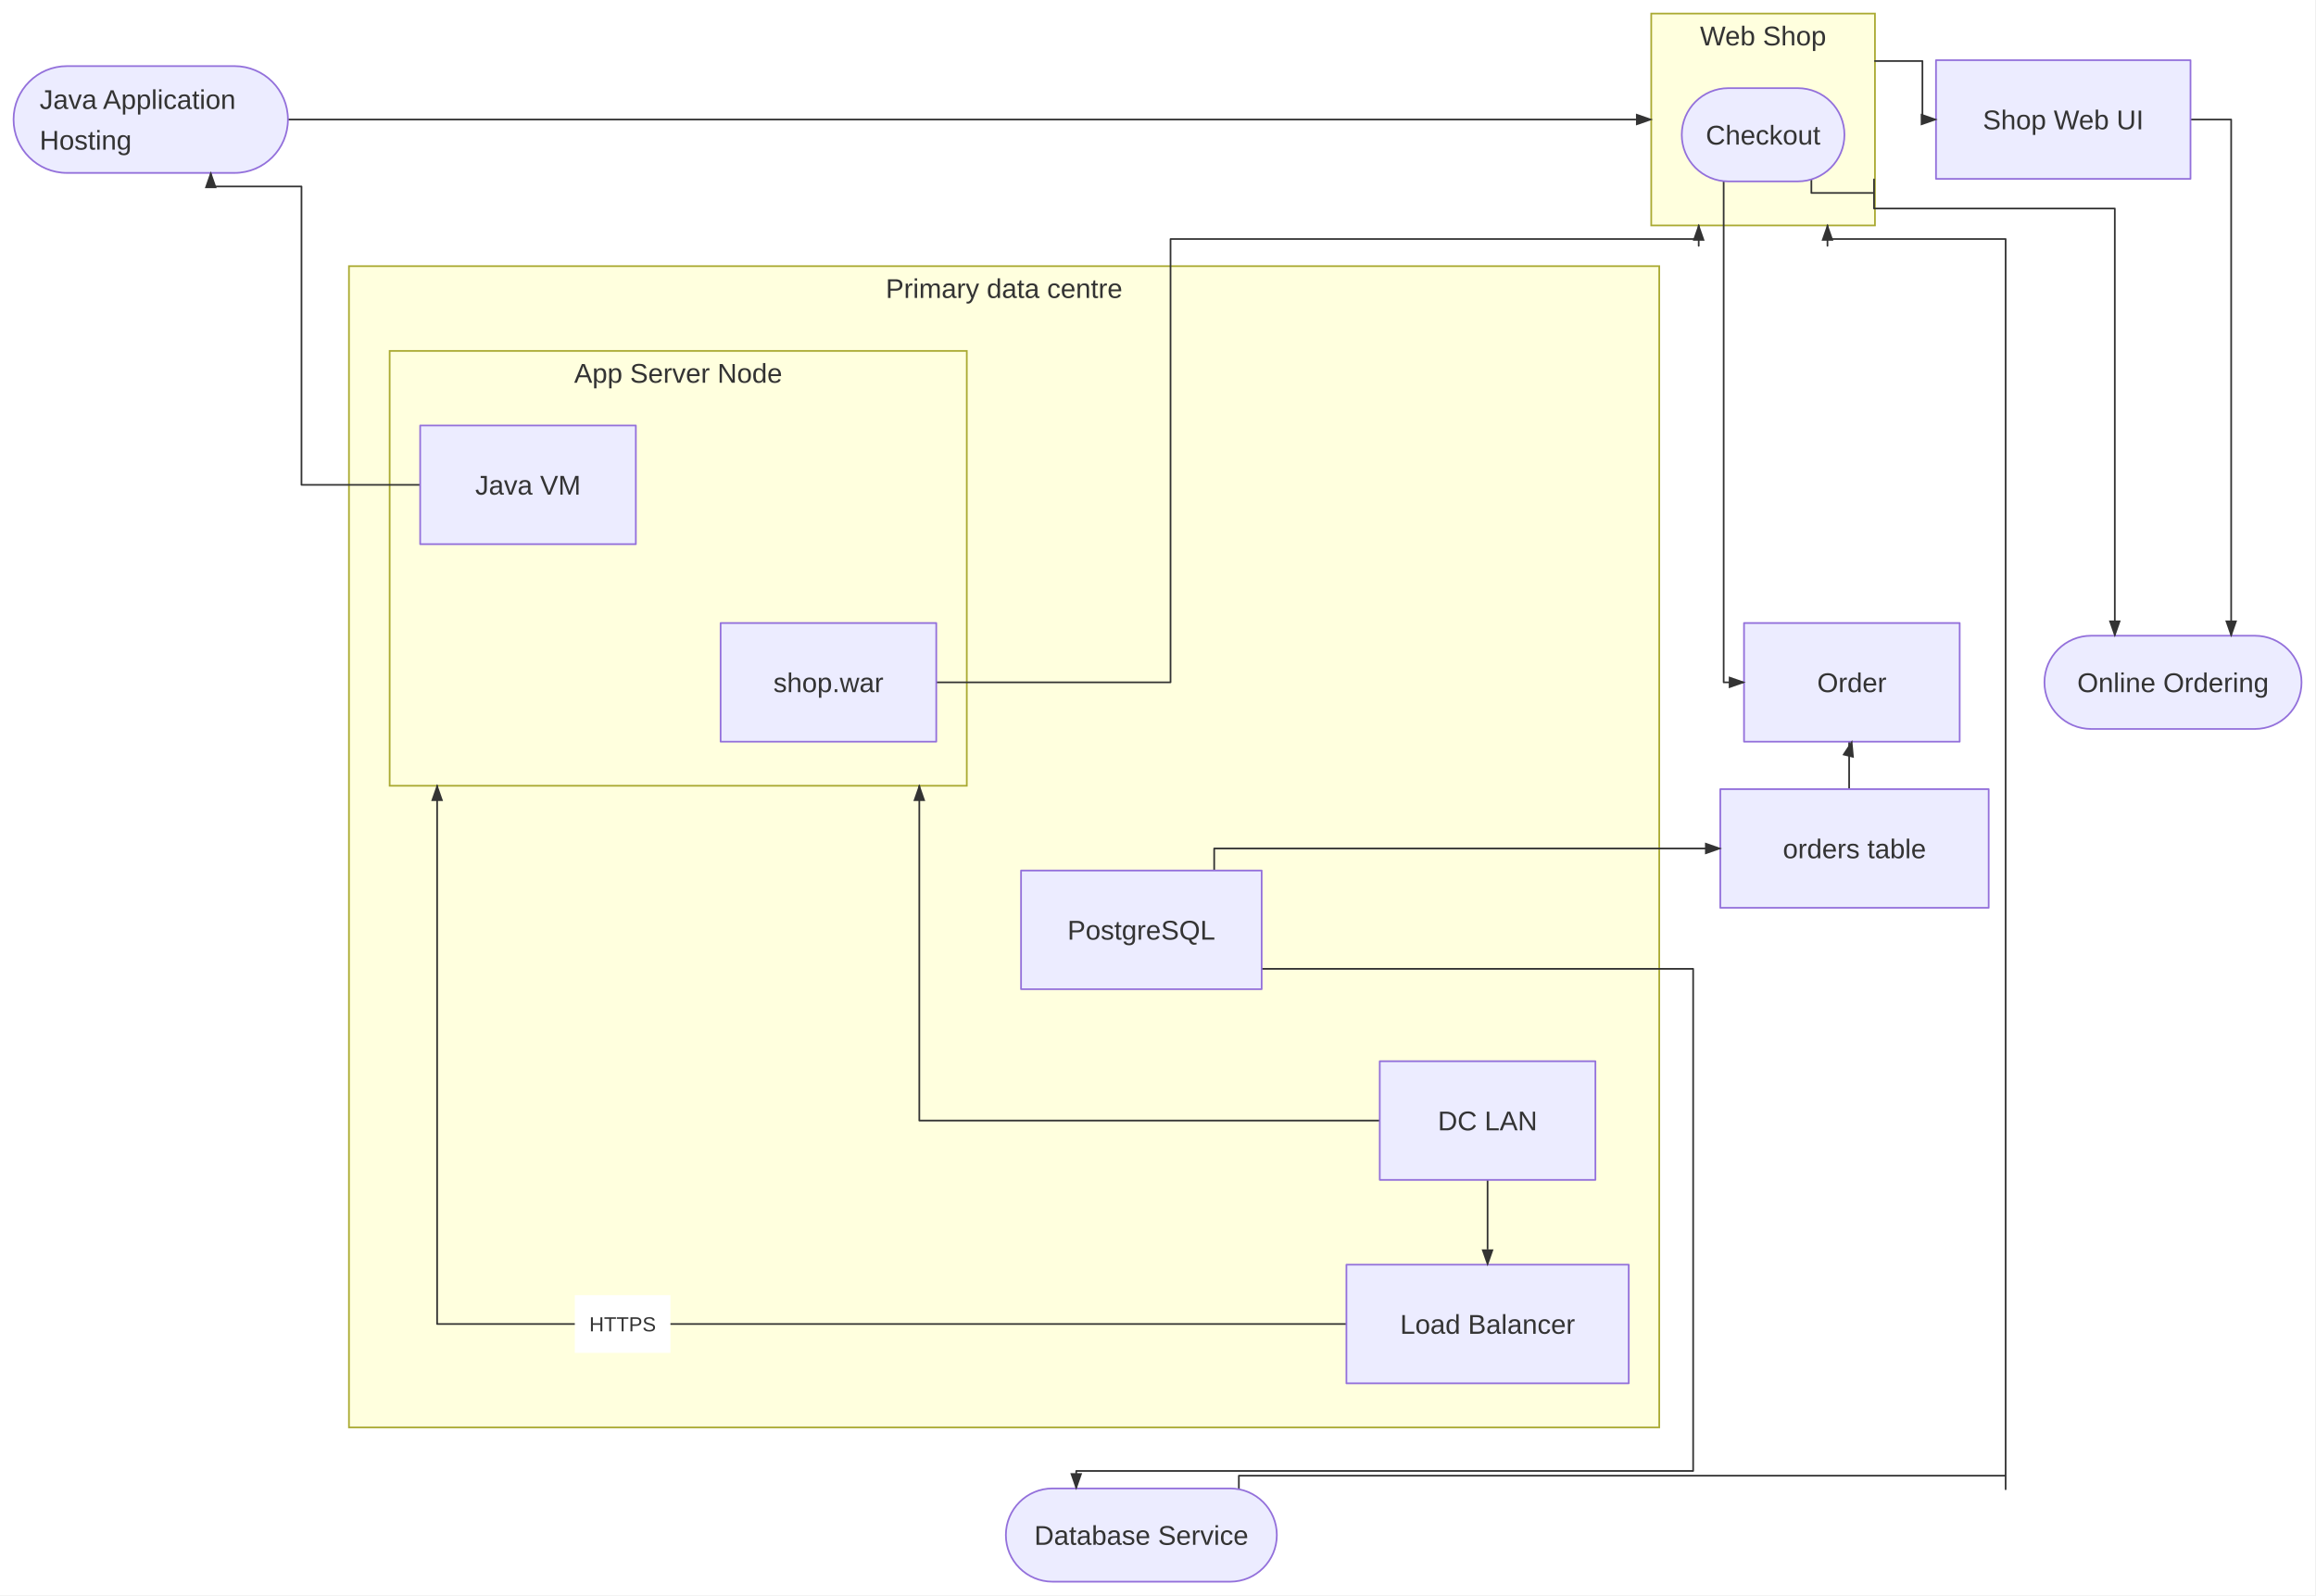
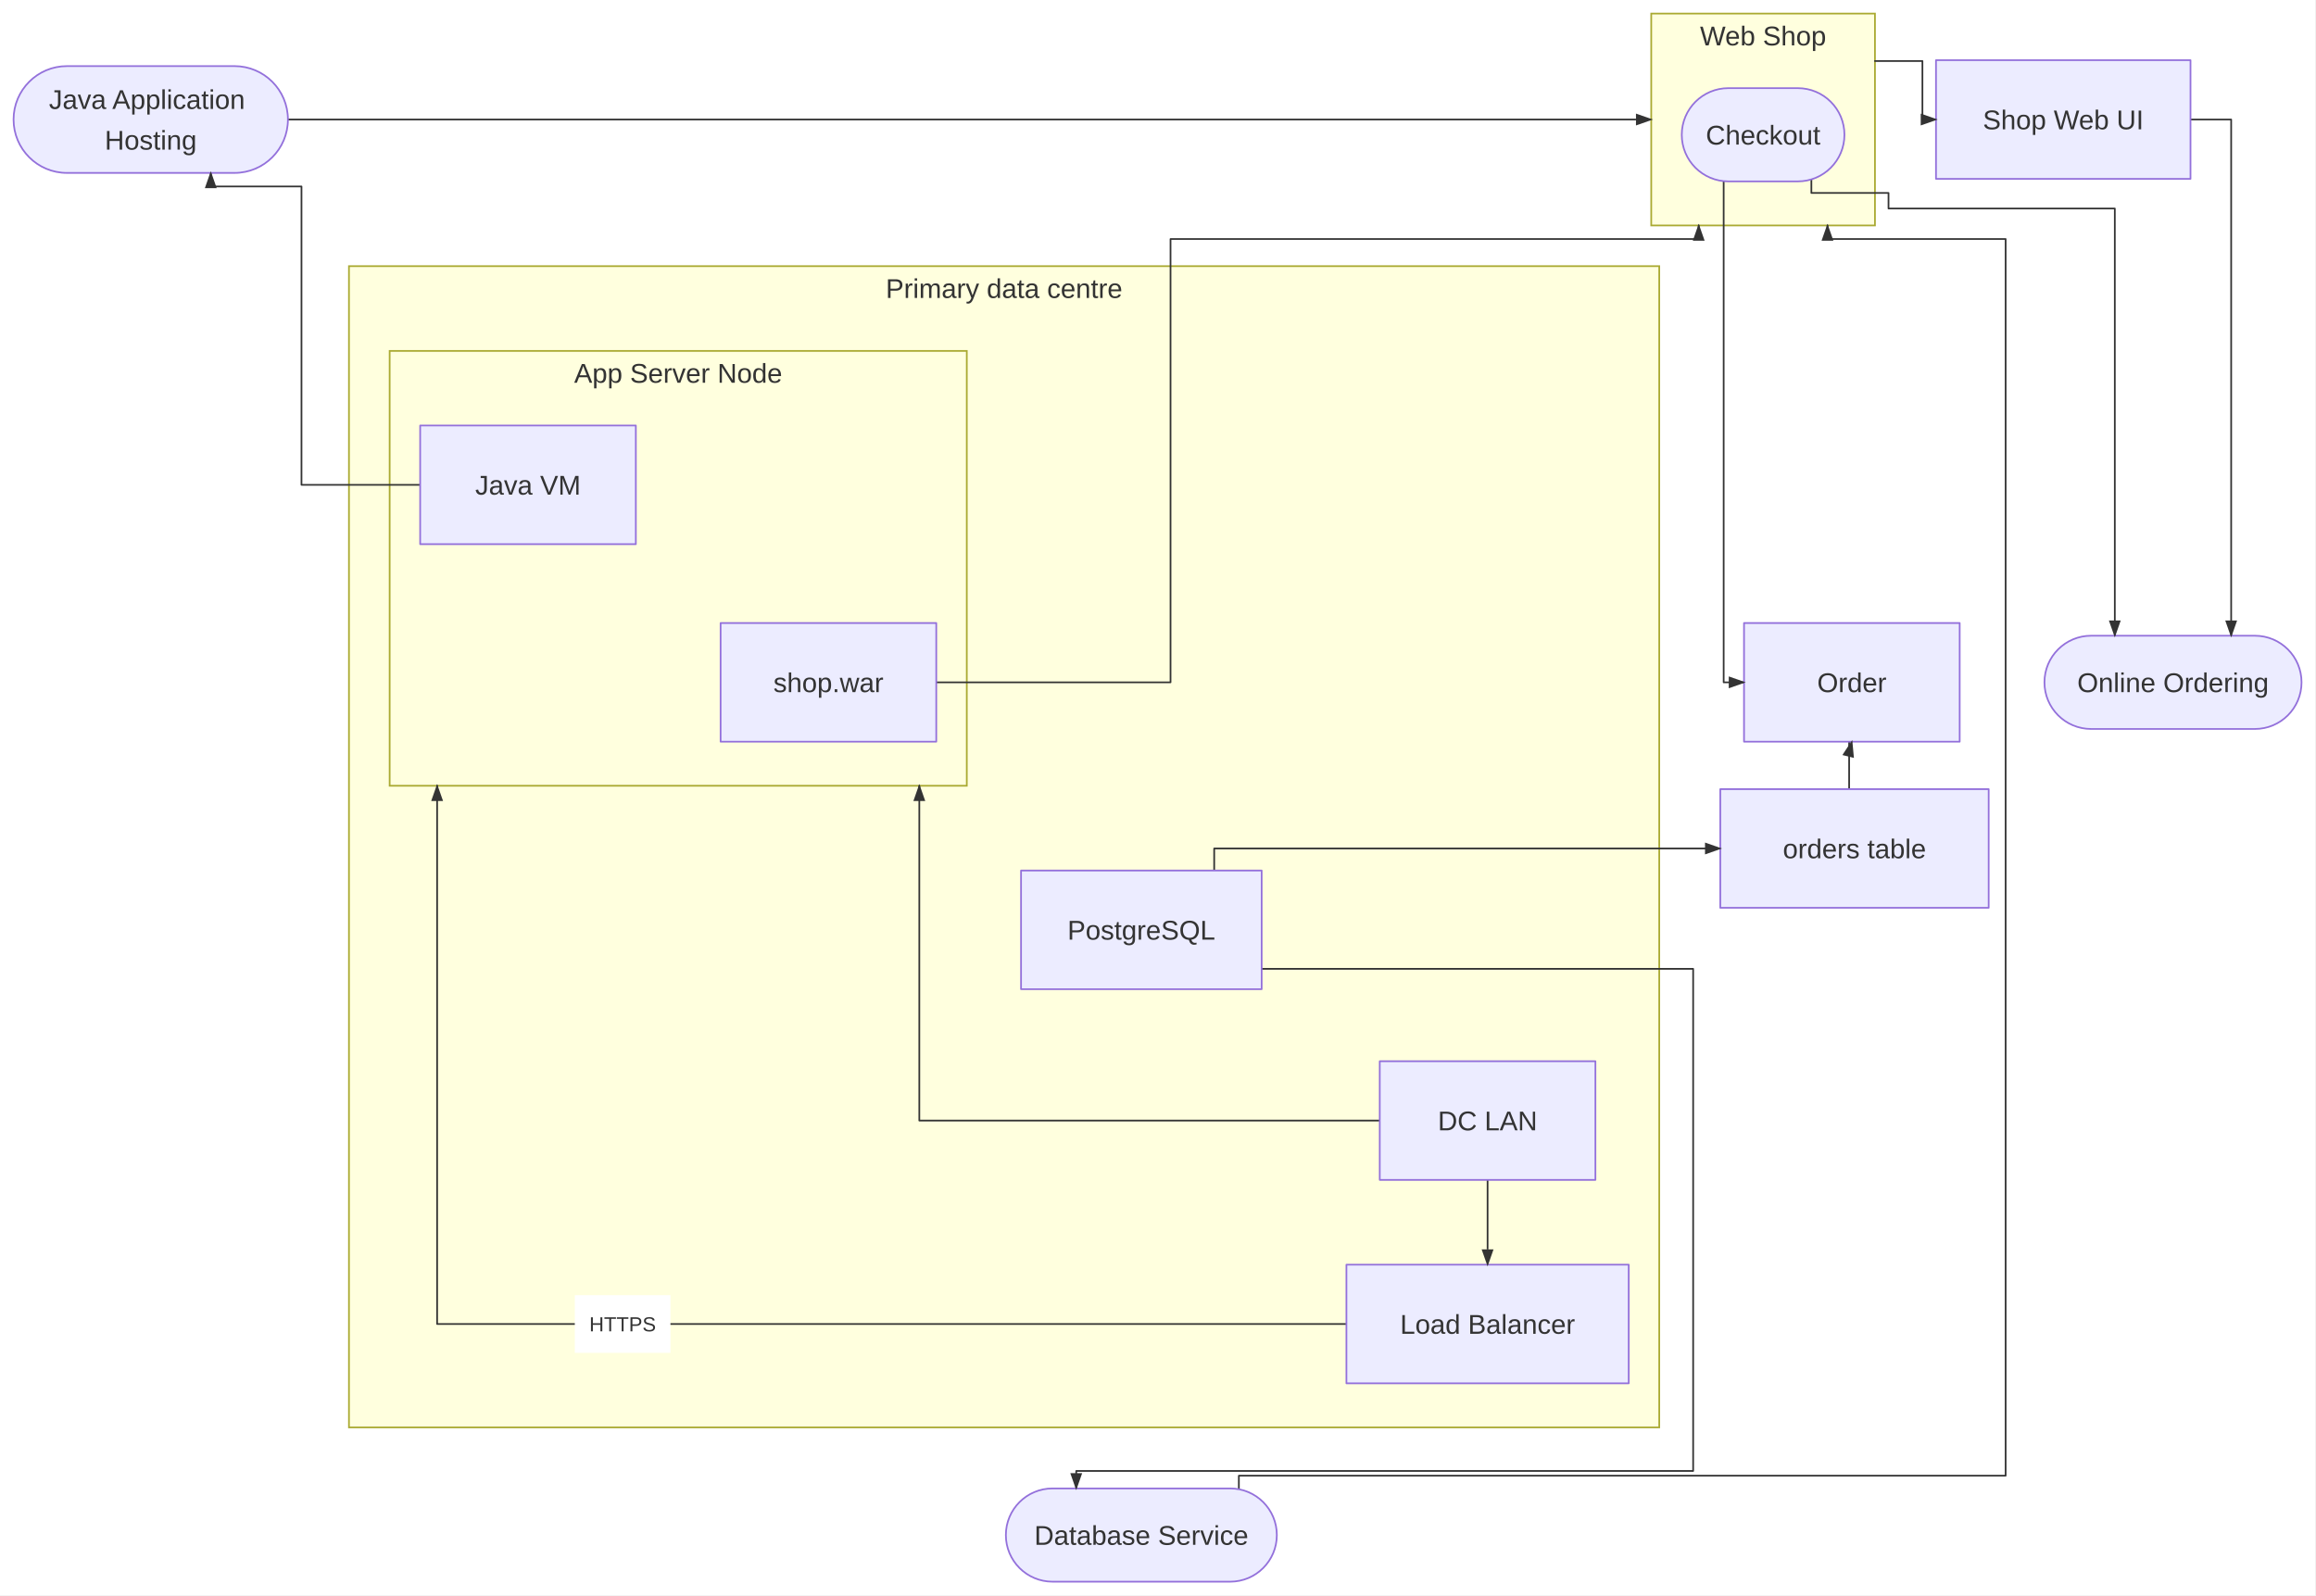
<svg xmlns="http://www.w3.org/2000/svg" width="1366" height="941" viewBox="0 0 1366 941">
  <rect x="0" y="0" width="1365.468" height="941" fill="white" />
  <rect x="973.917" y="8" width="131.95" height="125" fill="#ffffde" stroke="#aaaa33" stroke-width="1" />
  <text x="1039.892" y="26.76" text-anchor="middle" fill="#333" font-family="&quot;trebuchet ms&quot;, verdana, arial, sans-serif" font-size="16px">Web Shop</text>
  <rect x="205.822" y="157" width="772.816" height="685" fill="#ffffde" stroke="#aaaa33" stroke-width="1" />
  <text x="592.23" y="175.76" text-anchor="middle" fill="#333" font-family="&quot;trebuchet ms&quot;, verdana, arial, sans-serif" font-size="16px">Primary data centre</text>
  <rect x="229.822" y="207" width="340.4" height="256.5" fill="#ffffde" stroke="#aaaa33" stroke-width="1" />
  <text x="400.022" y="225.76" text-anchor="middle" fill="#333" font-family="&quot;trebuchet ms&quot;, verdana, arial, sans-serif" font-size="16px">App Server Node</text>
  <path d="M1105.867,36L1133.867,36L1133.867,70.5L1141.867,70.5" fill="none" stroke="#333333" stroke-width="1" stroke-linejoin="round" stroke-linecap="round" data-edge-source="webShop" data-edge-target="shopUi" />
-   <path d="M1068.367,105.811L1068.367,113.811L1105.311,113.811L1105.311,105.811L1105.311,123L1247.338,123L1247.338,375" fill="none" stroke="#333333" stroke-width="1" stroke-linejoin="round" stroke-linecap="round" data-edge-source="checkout" data-edge-target="ordering" />
+   <path d="M1068.367,105.811L1068.367,113.811L1113.867,113.811L1113.867,123L1247.338,123L1247.338,375" fill="none" stroke="#333333" stroke-width="1" stroke-linejoin="round" stroke-linecap="round" data-edge-source="checkout" data-edge-target="ordering" />
  <path d="M1291.979,70.5L1315.968,70.5L1315.968,375" fill="none" stroke="#333333" stroke-width="1" stroke-linejoin="round" stroke-linecap="round" data-edge-source="shopUi" data-edge-target="ordering" />
  <path d="M1016.638,107L1016.638,402.5L1028.638,402.5" fill="none" stroke="#333333" stroke-width="1" stroke-linejoin="round" stroke-linecap="round" data-edge-source="checkout" data-edge-target="order" />
-   <path d="M552.222,402.5L690.39,402.5L690.39,141L1001.917,141L1001.917,145L1001.917,133" fill="none" stroke="#333333" stroke-width="1" stroke-linejoin="round" stroke-linecap="round" data-edge-source="war" data-edge-target="webShop" />
+   <path d="M552.222,402.5L690.39,402.5L690.39,141L1001.917,141L1001.917,133" fill="none" stroke="#333333" stroke-width="1" stroke-linejoin="round" stroke-linecap="round" data-edge-source="war" data-edge-target="webShop" />
  <path d="M1090.638,465.5L1090.638,437.5L1092.238,437.5" fill="none" stroke="#333333" stroke-width="1" stroke-linejoin="round" stroke-linecap="round" data-edge-source="orderTbl" data-edge-target="order" />
  <path d="M247.822,286L177.822,286L177.822,110L124.322,110L124.322,102" fill="none" stroke="#333333" stroke-width="1" stroke-linejoin="round" stroke-linecap="round" data-edge-source="jvm" data-edge-target="hosting" />
  <path d="M744.142,571.5L998.638,571.5L998.638,867.688L634.771,867.688L634.771,870L634.771,870L634.771,878" fill="none" stroke="#333333" stroke-width="1" stroke-linejoin="round" stroke-linecap="round" data-edge-source="pg" data-edge-target="dbSvc" />
  <line x1="169.822" y1="70.5" x2="964.917" y2="70.5" stroke="#333333" stroke-width="1" stroke-linecap="butt" data-edge-source="hosting" data-edge-target="webShop" />
-   <path d="M730.692,878.477L730.692,870.477L1182.942,870.477L1182.942,878.477L1182.942,141L1077.867,141L1077.867,145L1077.867,133" fill="none" stroke="#333333" stroke-width="1" stroke-linejoin="round" stroke-linecap="round" data-edge-source="dbSvc" data-edge-target="webShop" />
+   <path d="M730.692,878.477L730.692,870.477L1182.942,870.477L1182.942,141L1077.867,141L1077.867,133" fill="none" stroke="#333333" stroke-width="1" stroke-linejoin="round" stroke-linecap="round" data-edge-source="dbSvc" data-edge-target="webShop" />
  <path d="M716.142,513.5L716.142,500.5L1014.638,500.5" fill="none" stroke="#333333" stroke-width="1" stroke-linejoin="round" stroke-linecap="round" data-edge-source="pg" data-edge-target="orderTbl" />
  <path d="M794.142,781L257.822,781L257.822,463.5" fill="none" stroke="#333333" stroke-width="1" stroke-linejoin="round" stroke-linecap="round" data-edge-source="lb" data-edge-target="appNode" />
  <rect x="339.032" y="764" width="56.4" height="34" fill="#ffffff" stroke="none" />
  <text x="367.232" y="785.32" text-anchor="middle" fill="#333333" font-family="&quot;trebuchet ms&quot;, verdana, arial, sans-serif" font-size="12" font-weight="normal">
    <tspan x="367.232" dy="0">HTTPS</tspan>
  </text>
  <line x1="877.39" y1="696" x2="877.39" y2="737" stroke="#333333" stroke-width="1" stroke-linecap="butt" data-edge-source="lan" data-edge-target="lb" />
  <path d="M813.79,661L542.222,661L542.222,463.5" fill="none" stroke="#333333" stroke-width="1" stroke-linejoin="round" stroke-linecap="round" data-edge-source="lan" data-edge-target="appNode" />
  <path d="M39.5,39 H138.32 A31.5,31.5 0 0 1 138.32,102 H39.5 A31.5,31.5 0 0 1 39.5,39 Z" fill="#ECECFF" stroke="#9370DB" stroke-width="1" stroke-linejoin="round" stroke-linecap="round" />
  <path d="M1141.87,35.5 H1291.98 V105.5 H1141.87 Z" fill="#ECECFF" stroke="#9370DB" stroke-width="1" stroke-linejoin="round" stroke-linecap="round" />
  <path d="M1019.42,52 H1060.37 A27.5,27.5 0 0 1 1060.37,107 H1019.42 A27.5,27.5 0 0 1 1019.42,52 Z" fill="#ECECFF" stroke="#9370DB" stroke-width="1" stroke-linejoin="round" stroke-linecap="round" />
  <path d="M247.82,251 H375.02 V321 H247.82 Z" fill="#ECECFF" stroke="#9370DB" stroke-width="1" stroke-linejoin="round" stroke-linecap="round" />
  <path d="M1028.64,367.5 H1155.84 V437.5 H1028.64 Z" fill="#ECECFF" stroke="#9370DB" stroke-width="1" stroke-linejoin="round" stroke-linecap="round" />
  <path d="M1233.34,375 H1329.97 A27.5,27.5 0 0 1 1329.97,430 H1233.34 A27.5,27.5 0 0 1 1233.34,375 Z" fill="#ECECFF" stroke="#9370DB" stroke-width="1" stroke-linejoin="round" stroke-linecap="round" />
  <path d="M425.02,367.5 H552.22 V437.5 H425.02 Z" fill="#ECECFF" stroke="#9370DB" stroke-width="1" stroke-linejoin="round" stroke-linecap="round" />
  <path d="M1014.64,465.5 H1172.94 V535.5 H1014.64 Z" fill="#ECECFF" stroke="#9370DB" stroke-width="1" stroke-linejoin="round" stroke-linecap="round" />
  <path d="M602.22,513.5 H744.14 V583.5 H602.22 Z" fill="#ECECFF" stroke="#9370DB" stroke-width="1" stroke-linejoin="round" stroke-linecap="round" />
  <path d="M813.79,626 H940.99 V696 H813.79 Z" fill="#ECECFF" stroke="#9370DB" stroke-width="1" stroke-linejoin="round" stroke-linecap="round" />
  <path d="M794.14,746 H960.64 V816 H794.14 Z" fill="#ECECFF" stroke="#9370DB" stroke-width="1" stroke-linejoin="round" stroke-linecap="round" />
  <path d="M620.77,878 H725.59 A27.5,27.5 0 0 1 725.59,933 H620.77 A27.5,27.5 0 0 1 620.77,878 Z" fill="#ECECFF" stroke="#9370DB" stroke-width="1" stroke-linejoin="round" stroke-linecap="round" />
  <polygon points="1142.867,70.5 1132.867,74 1132.867,67" fill="#333333" stroke="none" />
  <polygon points="1247.338,376 1243.838,366 1250.838,366" fill="#333333" stroke="none" />
  <polygon points="1315.968,376 1312.468,366 1319.468,366" fill="#333333" stroke="none" />
  <polygon points="1029.638,402.5 1019.638,406 1019.638,399" fill="#333333" stroke="none" />
  <polygon points="1001.917,132 1005.417,142 998.417,142" fill="#333333" stroke="none" />
  <polygon points="1092.481,436.53 1093.451,447.08 1086.66,445.382" fill="#333333" stroke="none" />
  <polygon points="124.322,101 127.822,111 120.822,111" fill="#333333" stroke="none" />
  <polygon points="634.771,879 631.271,869 638.271,869" fill="#333333" stroke="none" />
  <polygon points="974.917,70.5 964.917,74 964.917,67" fill="#333333" stroke="none" />
  <polygon points="1077.867,132 1081.367,142 1074.367,142" fill="#333333" stroke="none" />
  <polygon points="1015.638,500.5 1005.638,504 1005.638,497" fill="#333333" stroke="none" />
  <polygon points="257.822,462.5 261.322,472.5 254.322,472.5" fill="#333333" stroke="none" />
  <polygon points="877.39,747 873.89,737 880.89,737" fill="#333333" stroke="none" />
  <polygon points="542.222,462.5 545.722,472.5 538.722,472.5" fill="#333333" stroke="none" />
-   <text y="64.26" text-anchor="start" fill="#333" font-family="&quot;trebuchet ms&quot;, verdana, arial, sans-serif" font-size="16" font-weight="normal">
-     <tspan x="23.375" dy="0">Java Application</tspan>
-     <tspan x="23.375" dy="24">Hosting</tspan>
+   <text y="64.26" text-anchor="middle" fill="#333" font-family="&quot;trebuchet ms&quot;, verdana, arial, sans-serif" font-size="16" font-weight="normal">
+     <tspan x="88.911" dy="0">Java Application</tspan>
+     <tspan x="88.911" dy="24">Hosting</tspan>
  </text>
  <text x="1216.923" y="76.26" text-anchor="middle" fill="#333" font-family="&quot;trebuchet ms&quot;, verdana, arial, sans-serif" font-size="16" font-weight="normal">Shop Web UI</text>
  <text x="1039.892" y="85.26" text-anchor="middle" fill="#333" font-family="&quot;trebuchet ms&quot;, verdana, arial, sans-serif" font-size="16" font-weight="normal">Checkout</text>
  <text x="311.422" y="291.76" text-anchor="middle" fill="#333" font-family="&quot;trebuchet ms&quot;, verdana, arial, sans-serif" font-size="16" font-weight="normal">Java VM</text>
  <text x="1092.238" y="408.26" text-anchor="middle" fill="#333" font-family="&quot;trebuchet ms&quot;, verdana, arial, sans-serif" font-size="16" font-weight="normal">Order</text>
  <text x="1281.653" y="408.26" text-anchor="middle" fill="#333" font-family="&quot;trebuchet ms&quot;, verdana, arial, sans-serif" font-size="16" font-weight="normal">Online Ordering</text>
  <text x="488.622" y="408.26" text-anchor="middle" fill="#333" font-family="&quot;trebuchet ms&quot;, verdana, arial, sans-serif" font-size="16" font-weight="normal">shop.war</text>
  <text x="1093.79" y="506.26" text-anchor="middle" fill="#333" font-family="&quot;trebuchet ms&quot;, verdana, arial, sans-serif" font-size="16" font-weight="normal">orders table</text>
  <text x="673.182" y="554.26" text-anchor="middle" fill="#333" font-family="&quot;trebuchet ms&quot;, verdana, arial, sans-serif" font-size="16" font-weight="normal">PostgreSQL</text>
  <text x="877.39" y="666.76" text-anchor="middle" fill="#333" font-family="&quot;trebuchet ms&quot;, verdana, arial, sans-serif" font-size="16" font-weight="normal">DC LAN</text>
  <text x="877.39" y="786.76" text-anchor="middle" fill="#333" font-family="&quot;trebuchet ms&quot;, verdana, arial, sans-serif" font-size="16" font-weight="normal">Load Balancer</text>
  <text x="673.182" y="911.26" text-anchor="middle" fill="#333" font-family="&quot;trebuchet ms&quot;, verdana, arial, sans-serif" font-size="16" font-weight="normal">Database Service</text>
</svg>
